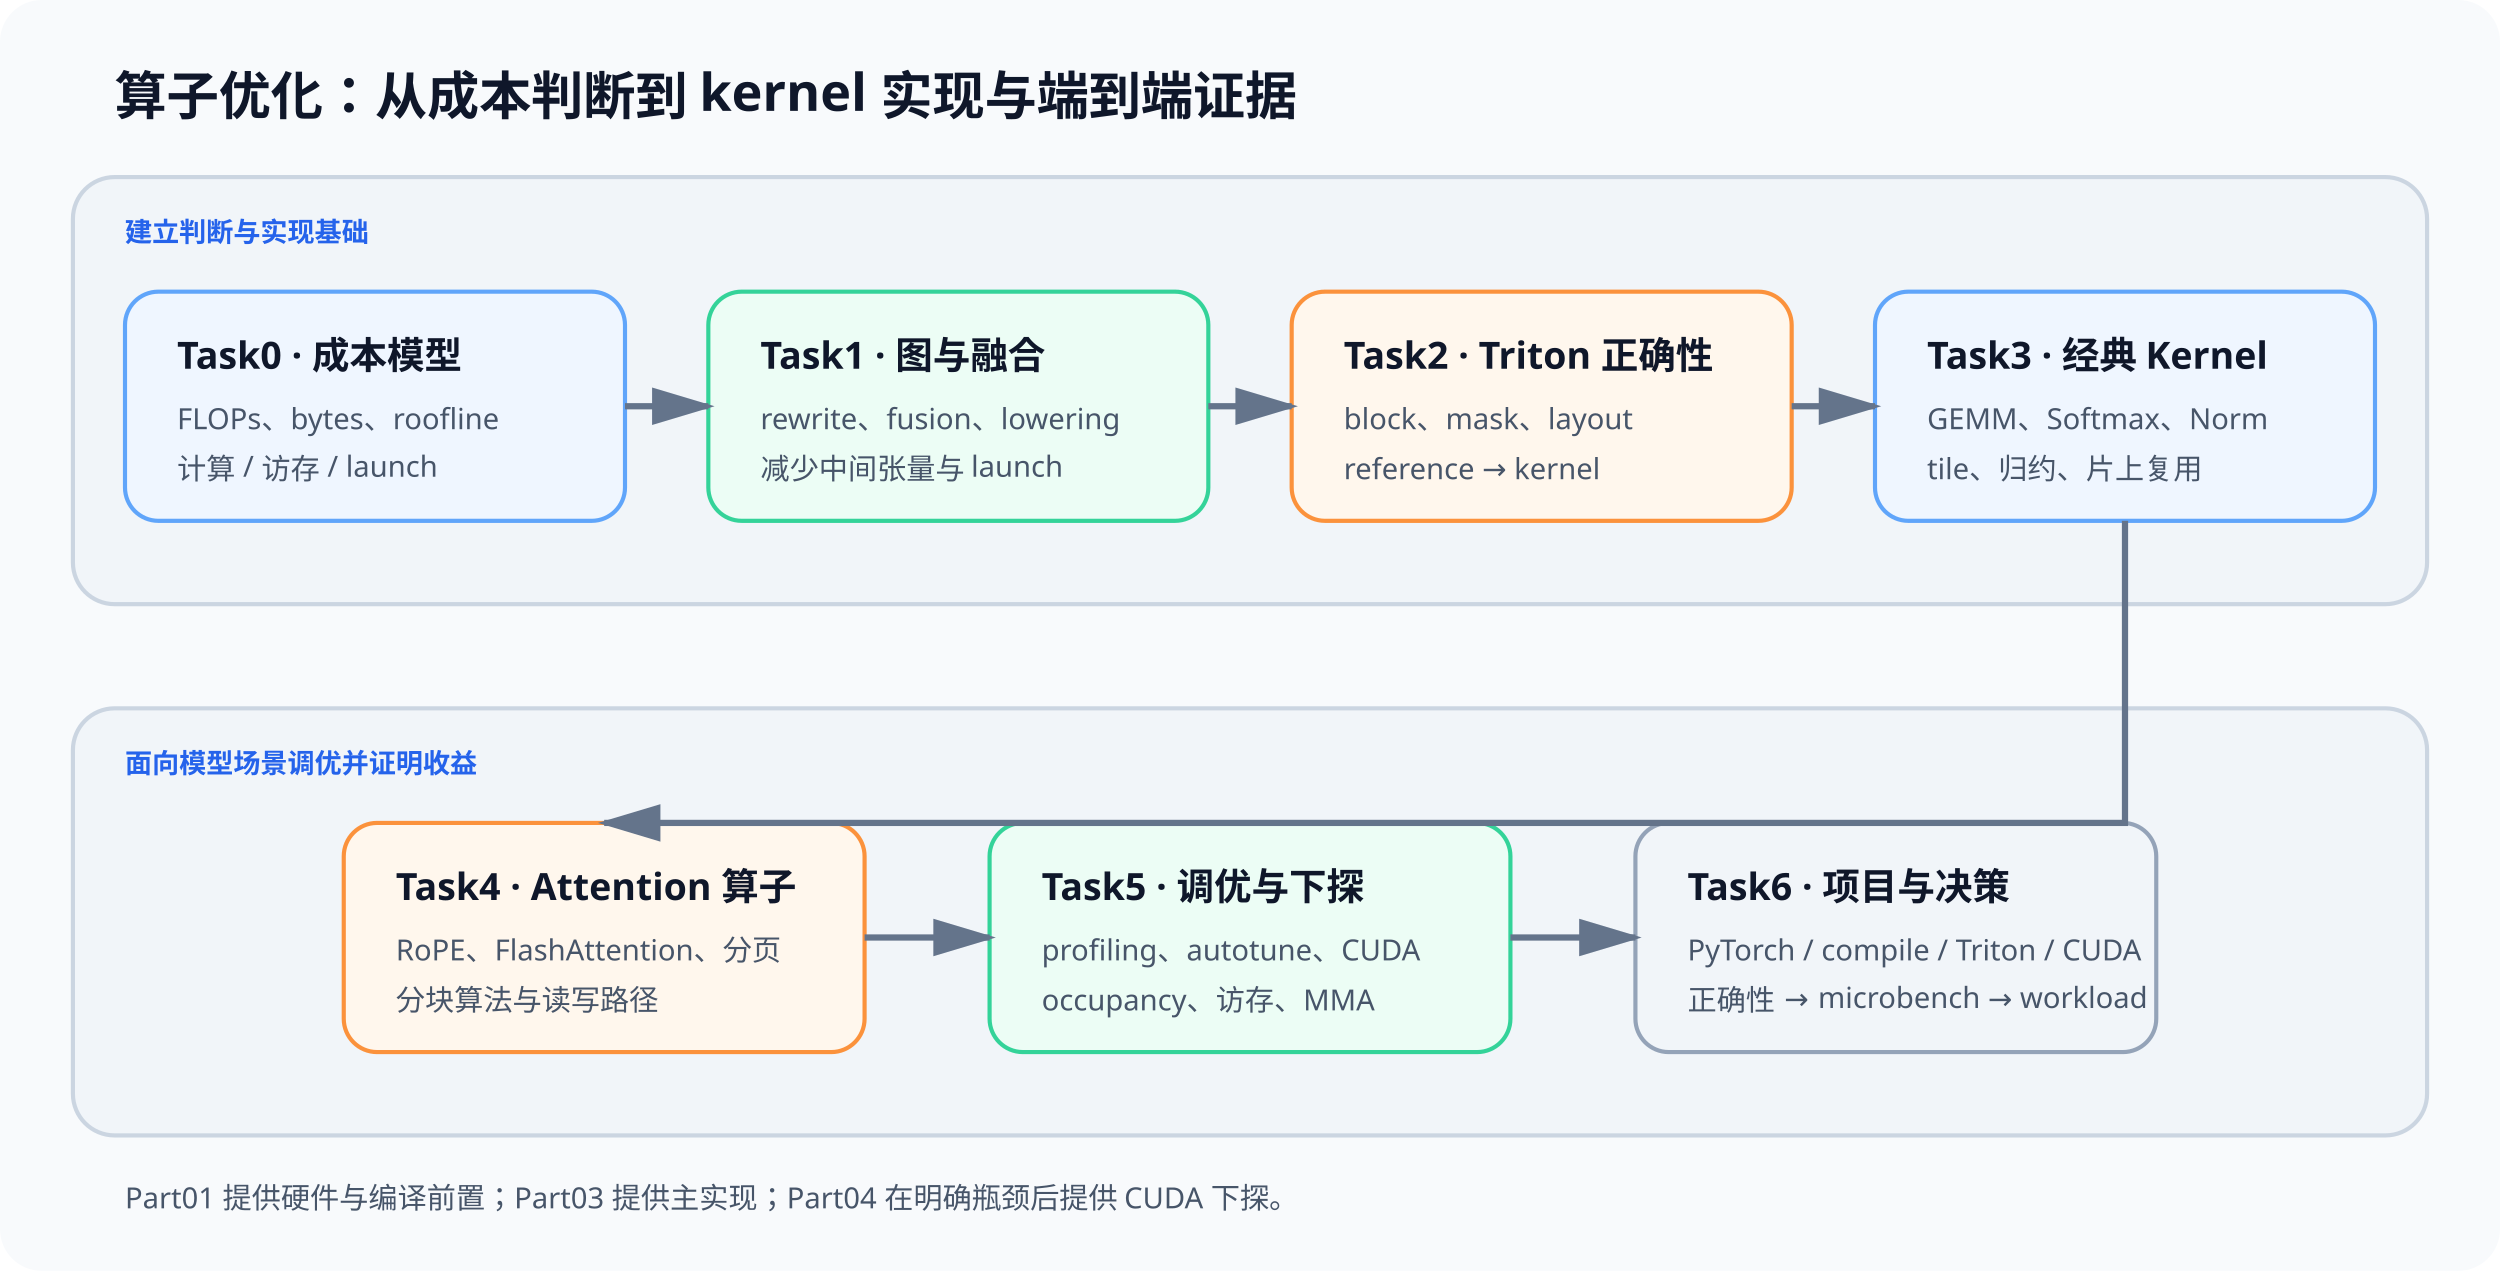
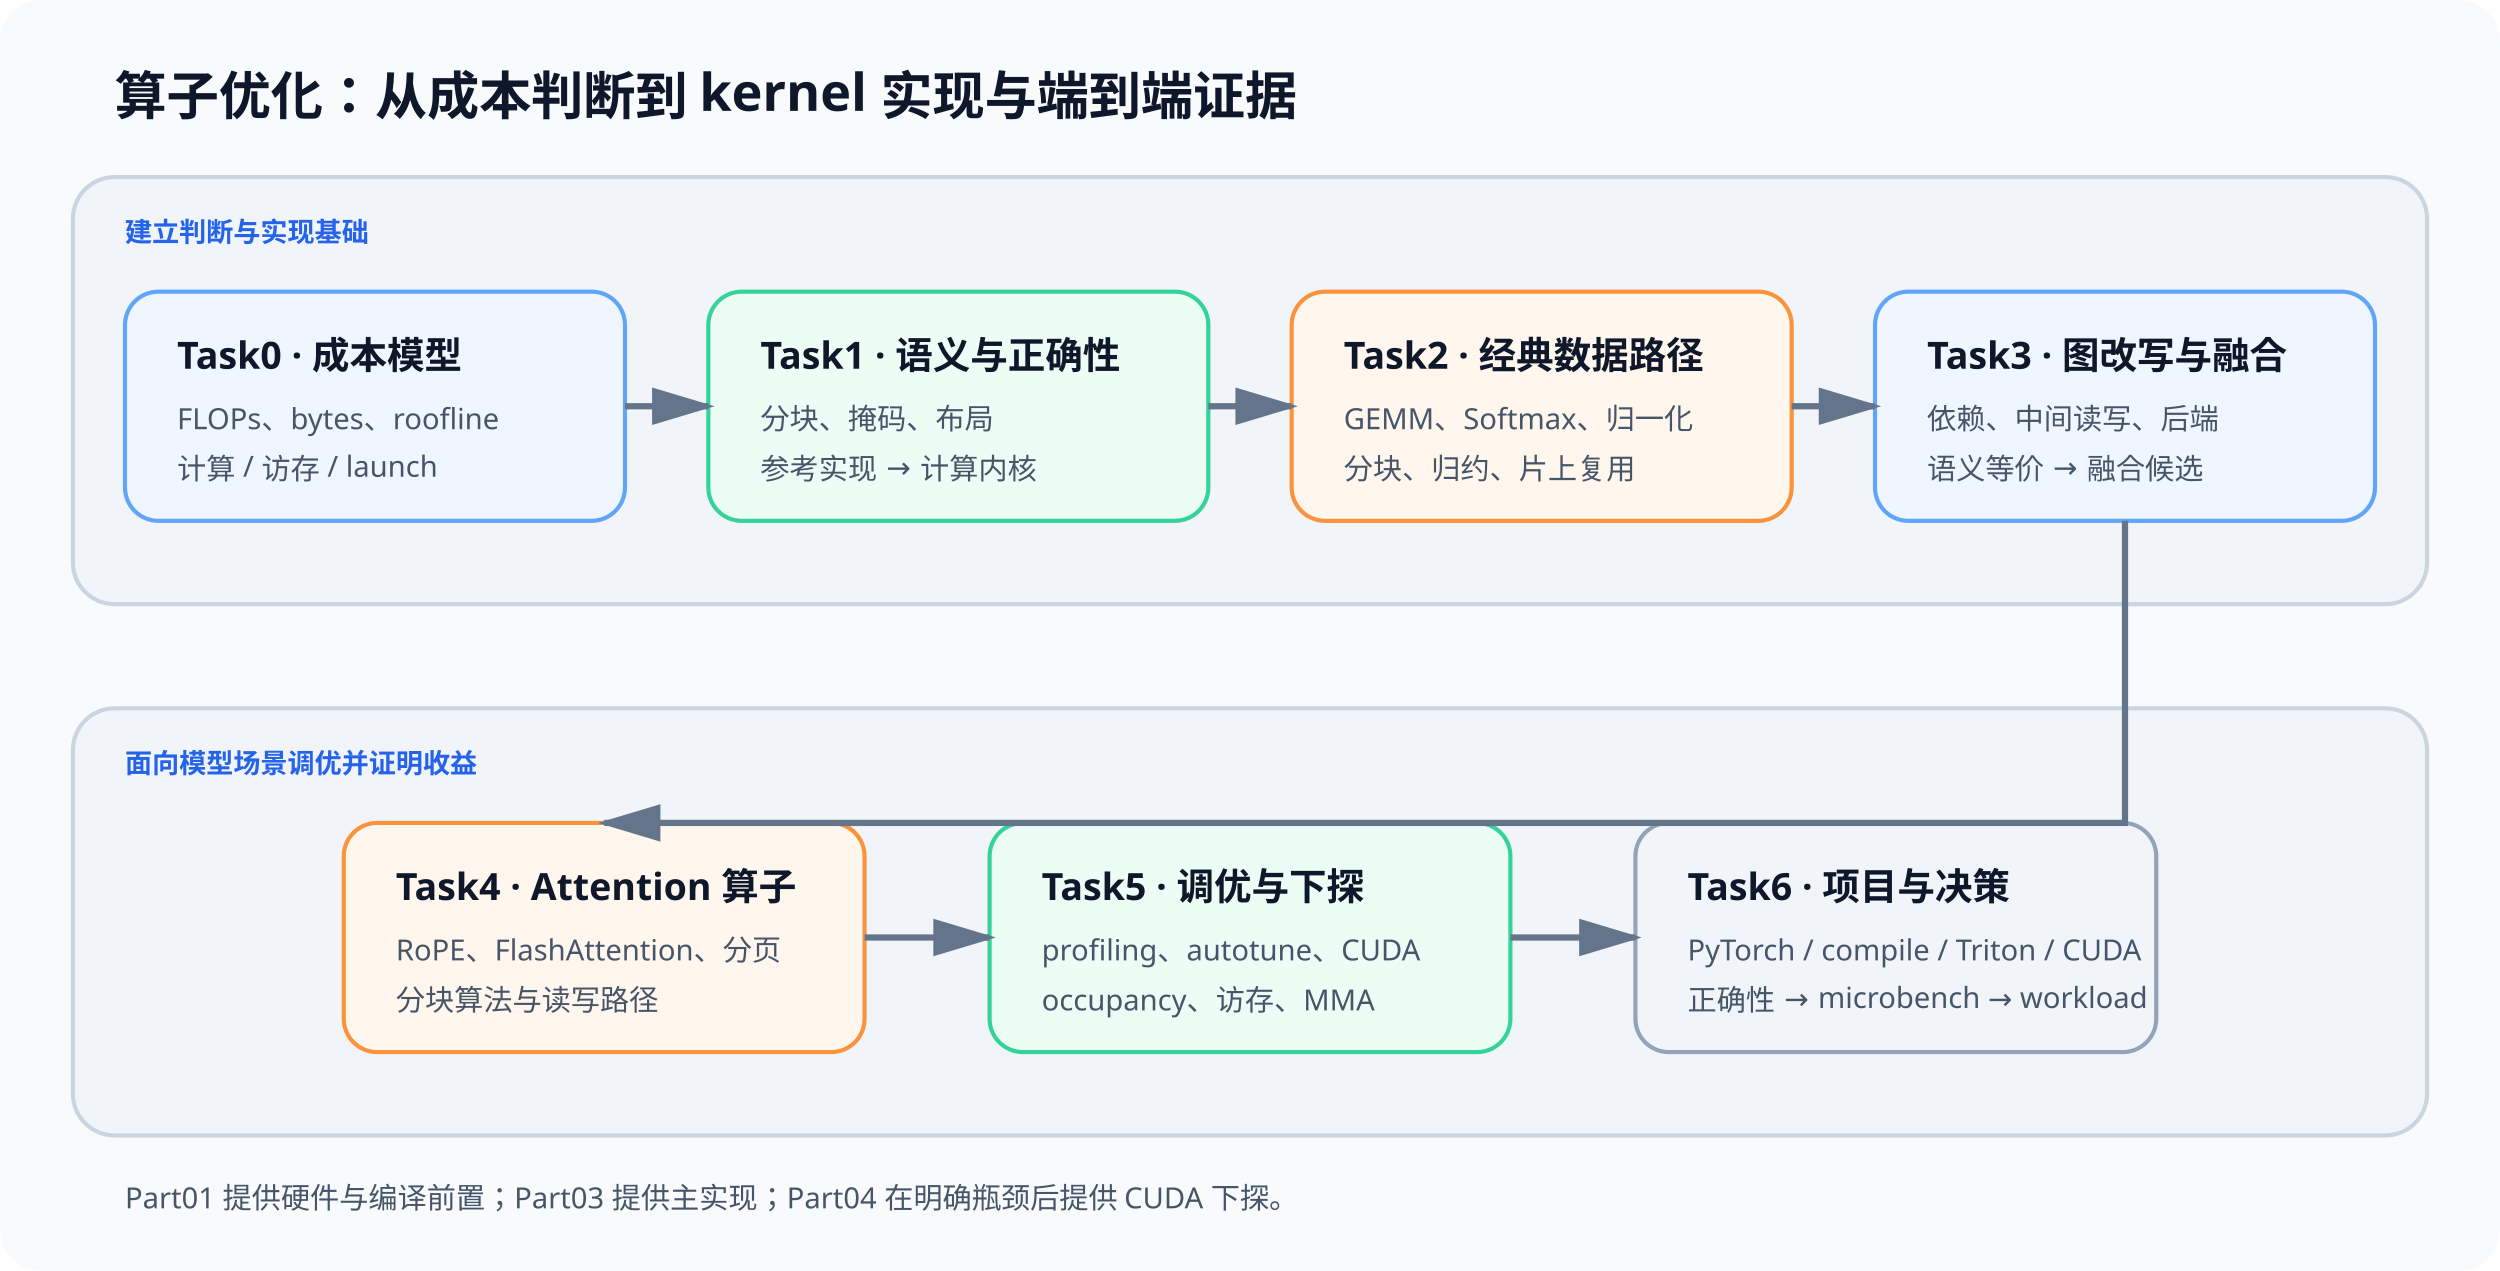
<svg xmlns="http://www.w3.org/2000/svg" width="1200" height="610" viewBox="0 0 1200 610" role="img" aria-labelledby="title desc">
  <style>.bg{fill:#f8fafc}.panel{stroke-width:2;rx:20}.box{stroke-width:2;rx:16}.blue{fill:#eff6ff;stroke:#60a5fa}.green{fill:#ecfdf5;stroke:#34d399}.orange{fill:#fff7ed;stroke:#fb923c}.slate{fill:#f1f5f9;stroke:#94a3b8}.line{stroke:#64748b;stroke-width:3;fill:none;marker-end:url(#a)}.title{font:700 25px sans-serif;fill:#0f172a}.h{font:700 18px sans-serif;fill:#0f172a}.s{font:14px sans-serif;fill:#475569}.tag{font:700 13px sans-serif;fill:#2563eb}</style>
  <defs>
    <marker id="a" markerWidth="10" markerHeight="10" refX="9" refY="3" orient="auto">
      <path d="M0 0L10 3L0 6z" fill="#64748b" />
    </marker>
  </defs>
  <rect class="bg" width="1200" height="610" rx="20" />
  <text x="55" y="55" class="title">算子优化：从成本判断到 kernel 实现与端到端证据</text>
  <rect class="panel" x="35" y="85" width="1130" height="205" fill="#f1f5f9" stroke="#cbd5e1" />
  <text x="60" y="116" class="tag">建立判断与实现基础</text>
  <rect class="box blue" x="60" y="140" width="240" height="110" />
  <text x="85" y="177" class="h">Task0 · 成本模型</text>
  <text x="85" y="206" class="s">FLOPs、bytes、roofline</text>
  <text x="85" y="230" class="s">计算 / 访存 / launch</text>
  <rect class="box green" x="340" y="140" width="240" height="110" />
-   <text x="365" y="177" class="h">Task1 · 图与融合</text>
-   <text x="365" y="206" class="s">rewrite、fusion、lowering</text>
-   <text x="365" y="230" class="s">减少中间张量与 launch</text>
+   <text x="365" y="177" class="h">Task1 · 语义与正确性</text>
+   <text x="365" y="206" class="s">分块、掩码、布局</text>
+   <text x="365" y="230" class="s">参考实现 → 计算内核</text>
  <rect class="box orange" x="620" y="140" width="240" height="110" />
-   <text x="645" y="177" class="h">Task2 · Triton 正确性</text>
-   <text x="645" y="206" class="s">block、mask、layout</text>
-   <text x="645" y="230" class="s">reference → kernel</text>
+   <text x="645" y="177" class="h">Task2 · 经典数据路径</text>
+   <text x="645" y="206" class="s">GEMM、Softmax、归一化</text>
+   <text x="645" y="230" class="s">分块、归约、片上复用</text>
  <rect class="box blue" x="900" y="140" width="240" height="110" />
-   <text x="925" y="177" class="h">Task3 · 经典 Kernel</text>
-   <text x="925" y="206" class="s">GEMM、Softmax、Norm</text>
-   <text x="925" y="230" class="s">tile、归约、片上复用</text>
+   <text x="925" y="177" class="h">Task3 · 图改写与融合</text>
+   <text x="925" y="206" class="s">依赖、中间读写、后端</text>
+   <text x="925" y="230" class="s">语义等价 → 融合候选</text>
  <path class="line" d="M300 195H340" />
  <path class="line" d="M580 195H620" />
  <path class="line" d="M860 195H900" />
  <rect class="panel" x="35" y="340" width="1130" height="205" fill="#f1f5f9" stroke="#cbd5e1" />
  <text x="60" y="371" class="tag">面向模型场景调优并证明收益</text>
  <rect class="box orange" x="165" y="395" width="250" height="110" />
  <text x="190" y="432" class="h">Task4 · Attention 算子</text>
  <text x="190" y="461" class="s">RoPE、FlashAttention、分页</text>
  <text x="190" y="485" class="s">分块算法与读写路径</text>
  <rect class="box green" x="475" y="395" width="250" height="110" />
  <text x="500" y="432" class="h">Task5 · 调优与下探</text>
  <text x="500" y="461" class="s">profiling、autotune、CUDA</text>
  <text x="500" y="485" class="s">occupancy、访存、MMA</text>
  <rect class="box slate" x="785" y="395" width="250" height="110" />
  <text x="810" y="432" class="h">Task6 · 项目与决策</text>
  <text x="810" y="461" class="s">PyTorch / compile / Triton / CUDA</text>
  <text x="810" y="485" class="s">正确性 → microbench → workload</text>
  <path class="line" d="M1020 250V395H290" />
  <path class="line" d="M415 450H475" />
  <path class="line" d="M725 450H785" />
  <text x="60" y="580" class="s">Part01 提供硬件与编译前置；Part03 提供主实现；Part04 在明确瓶颈后提供 CUDA 下探。</text>
</svg>
